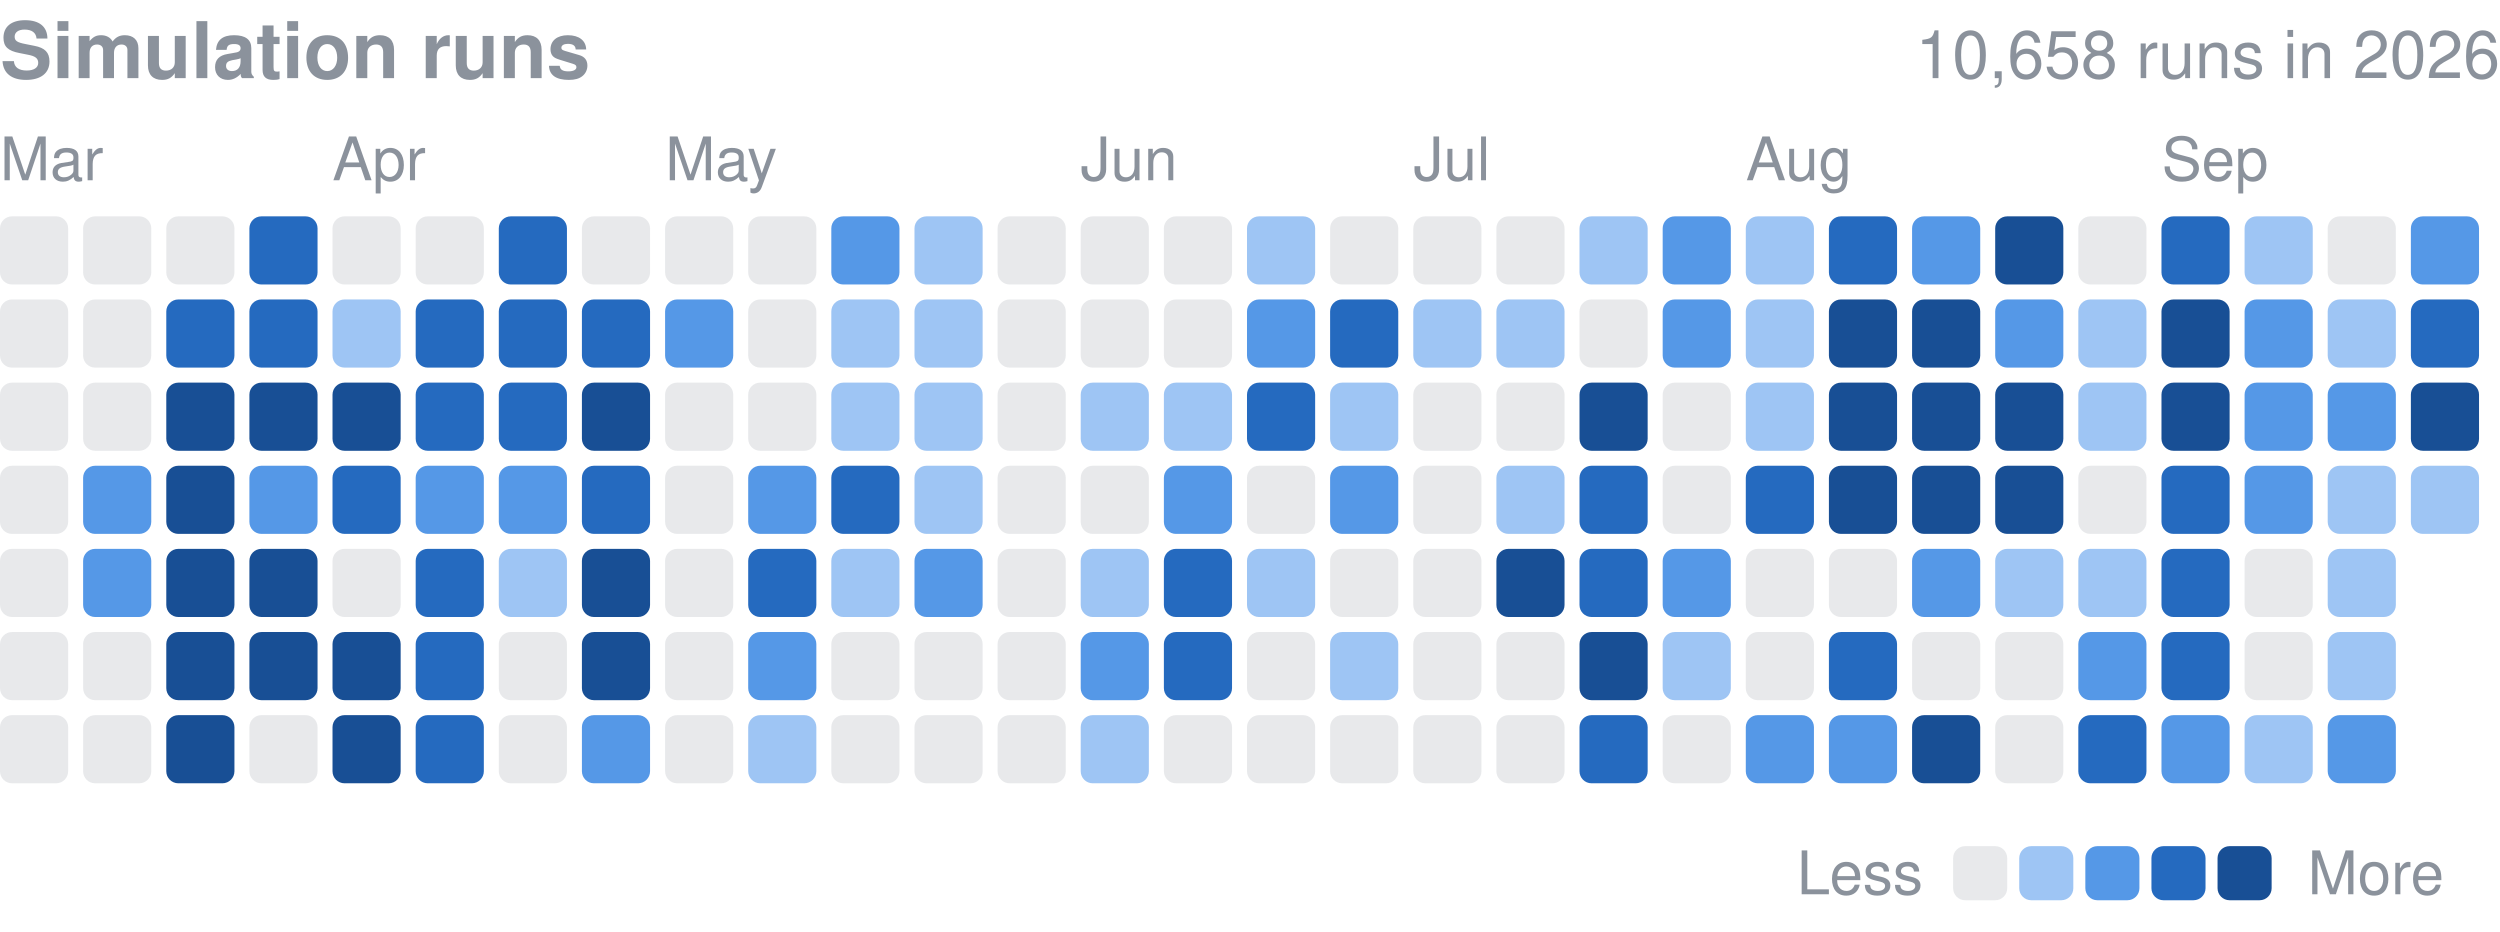
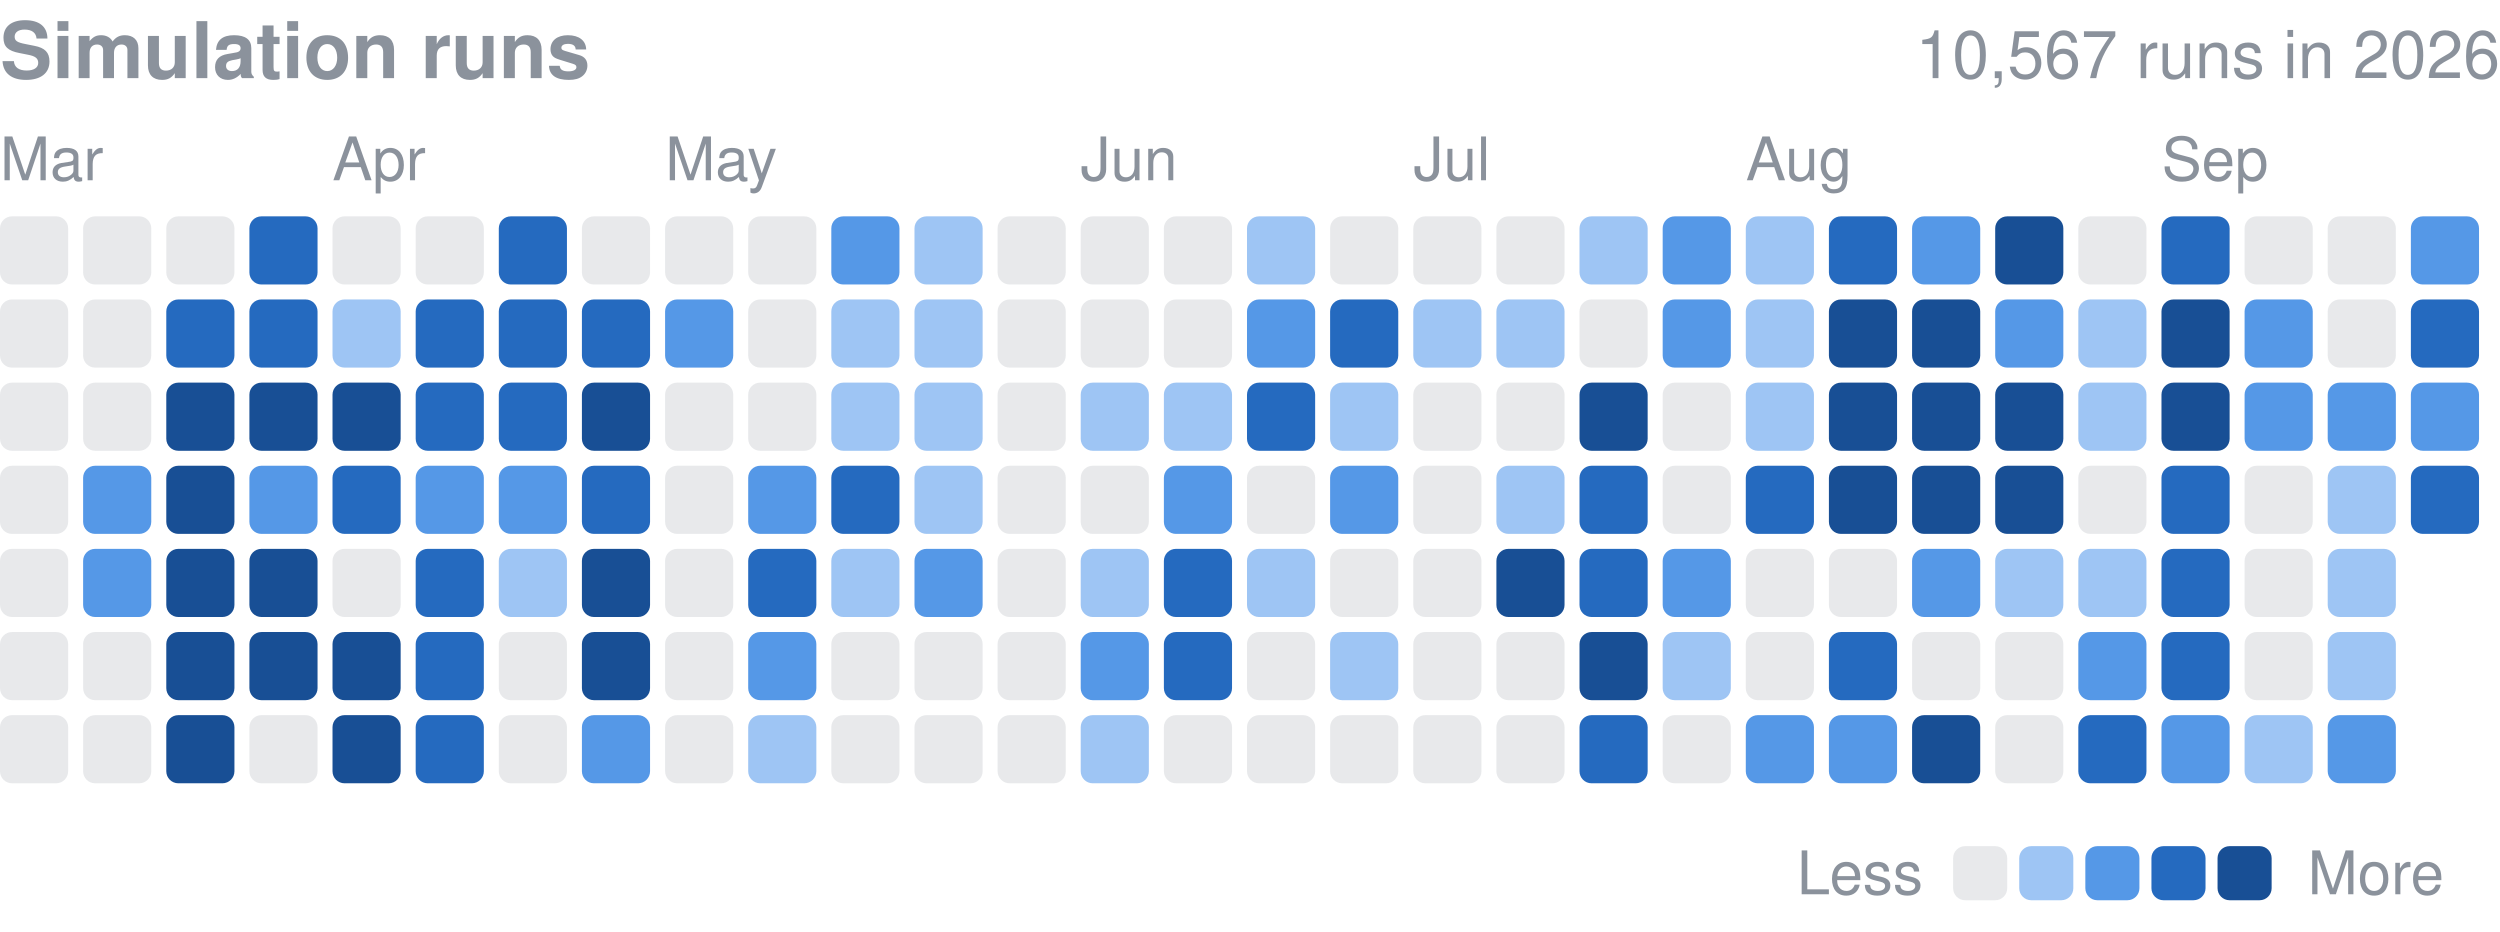
<svg xmlns="http://www.w3.org/2000/svg" width="416" height="155" viewBox="0 0 416 155" role="img" aria-label="Finished simulation runs per day in 2026">
  <style>text{font-family:-apple-system,BlinkMacSystemFont,"Segoe UI",Helvetica,Arial,sans-serif}</style>
  <text x="0" y="13" font-size="13" font-weight="600" fill="#8b929c">Simulation runs</text>
-   <text x="416" y="13" font-size="11" fill="#8b929c" text-anchor="end">10,658 runs in 2026</text>
+   <text x="416" y="13" font-size="11" fill="#8b929c" text-anchor="end">10,567 runs in 2026</text>
  <text x="0.0" y="30" font-size="10" fill="#8b929c">Mar</text>
  <text x="55.3" y="30" font-size="10" fill="#8b929c">Apr</text>
  <text x="110.7" y="30" font-size="10" fill="#8b929c">May</text>
  <text x="179.8" y="30" font-size="10" fill="#8b929c">Jun</text>
  <text x="235.2" y="30" font-size="10" fill="#8b929c">Jul</text>
  <text x="290.5" y="30" font-size="10" fill="#8b929c">Aug</text>
  <text x="359.7" y="30" font-size="10" fill="#8b929c">Sep</text>
  <rect x="0.00" y="36.00" width="11.34" height="11.34" rx="2.0" fill="#8b929c" opacity="0.2" />
  <rect x="0.00" y="49.83" width="11.34" height="11.34" rx="2.0" fill="#8b929c" opacity="0.2" />
  <rect x="0.00" y="63.67" width="11.34" height="11.34" rx="2.0" fill="#8b929c" opacity="0.2" />
  <rect x="0.00" y="77.50" width="11.34" height="11.34" rx="2.0" fill="#8b929c" opacity="0.2" />
  <rect x="0.00" y="91.33" width="11.34" height="11.34" rx="2.0" fill="#8b929c" opacity="0.2" />
  <rect x="0.00" y="105.17" width="11.34" height="11.34" rx="2.0" fill="#8b929c" opacity="0.2" />
  <rect x="0.00" y="119.00" width="11.34" height="11.34" rx="2.0" fill="#8b929c" opacity="0.2" />
  <rect x="13.83" y="36.00" width="11.34" height="11.34" rx="2.0" fill="#8b929c" opacity="0.2" />
  <rect x="13.83" y="49.83" width="11.34" height="11.34" rx="2.0" fill="#8b929c" opacity="0.2" />
  <rect x="13.83" y="63.67" width="11.34" height="11.34" rx="2.0" fill="#8b929c" opacity="0.2" />
  <rect x="13.83" y="77.50" width="11.34" height="11.34" rx="2.0" fill="#5598e7" />
  <rect x="13.83" y="91.33" width="11.34" height="11.34" rx="2.0" fill="#5598e7" />
  <rect x="13.83" y="105.17" width="11.34" height="11.34" rx="2.0" fill="#8b929c" opacity="0.2" />
  <rect x="13.83" y="119.00" width="11.34" height="11.34" rx="2.0" fill="#8b929c" opacity="0.2" />
  <rect x="27.67" y="36.00" width="11.34" height="11.34" rx="2.0" fill="#8b929c" opacity="0.2" />
  <rect x="27.67" y="49.83" width="11.34" height="11.34" rx="2.0" fill="#256abf" />
  <rect x="27.67" y="63.67" width="11.34" height="11.34" rx="2.0" fill="#184f95" />
  <rect x="27.67" y="77.50" width="11.34" height="11.34" rx="2.0" fill="#184f95" />
  <rect x="27.67" y="91.33" width="11.34" height="11.34" rx="2.0" fill="#184f95" />
  <rect x="27.67" y="105.17" width="11.34" height="11.34" rx="2.0" fill="#184f95" />
  <rect x="27.67" y="119.00" width="11.34" height="11.34" rx="2.0" fill="#184f95" />
  <rect x="41.50" y="36.00" width="11.34" height="11.34" rx="2.0" fill="#256abf" />
  <rect x="41.50" y="49.83" width="11.34" height="11.34" rx="2.0" fill="#256abf" />
  <rect x="41.50" y="63.67" width="11.34" height="11.34" rx="2.0" fill="#184f95" />
  <rect x="41.50" y="77.50" width="11.34" height="11.34" rx="2.0" fill="#5598e7" />
  <rect x="41.50" y="91.33" width="11.34" height="11.34" rx="2.0" fill="#184f95" />
  <rect x="41.50" y="105.17" width="11.34" height="11.34" rx="2.0" fill="#184f95" />
  <rect x="41.50" y="119.00" width="11.34" height="11.34" rx="2.0" fill="#8b929c" opacity="0.2" />
  <rect x="55.33" y="36.00" width="11.34" height="11.34" rx="2.0" fill="#8b929c" opacity="0.2" />
  <rect x="55.33" y="49.83" width="11.34" height="11.34" rx="2.0" fill="#9ec5f4" />
  <rect x="55.33" y="63.67" width="11.34" height="11.34" rx="2.0" fill="#184f95" />
  <rect x="55.33" y="77.50" width="11.34" height="11.34" rx="2.0" fill="#256abf" />
  <rect x="55.33" y="91.33" width="11.34" height="11.34" rx="2.0" fill="#8b929c" opacity="0.2" />
  <rect x="55.33" y="105.17" width="11.34" height="11.34" rx="2.0" fill="#184f95" />
  <rect x="55.33" y="119.00" width="11.34" height="11.34" rx="2.0" fill="#184f95" />
  <rect x="69.17" y="36.00" width="11.34" height="11.34" rx="2.0" fill="#8b929c" opacity="0.2" />
  <rect x="69.17" y="49.83" width="11.34" height="11.34" rx="2.0" fill="#256abf" />
  <rect x="69.17" y="63.67" width="11.34" height="11.34" rx="2.0" fill="#256abf" />
  <rect x="69.17" y="77.50" width="11.34" height="11.34" rx="2.0" fill="#5598e7" />
  <rect x="69.17" y="91.33" width="11.34" height="11.34" rx="2.0" fill="#256abf" />
  <rect x="69.17" y="105.17" width="11.34" height="11.34" rx="2.0" fill="#256abf" />
  <rect x="69.17" y="119.00" width="11.34" height="11.34" rx="2.0" fill="#256abf" />
  <rect x="83.00" y="36.00" width="11.34" height="11.34" rx="2.0" fill="#256abf" />
  <rect x="83.00" y="49.83" width="11.34" height="11.34" rx="2.0" fill="#256abf" />
  <rect x="83.00" y="63.67" width="11.34" height="11.34" rx="2.0" fill="#256abf" />
  <rect x="83.00" y="77.50" width="11.34" height="11.34" rx="2.0" fill="#5598e7" />
  <rect x="83.00" y="91.33" width="11.34" height="11.34" rx="2.0" fill="#9ec5f4" />
  <rect x="83.00" y="105.17" width="11.34" height="11.34" rx="2.0" fill="#8b929c" opacity="0.2" />
  <rect x="83.00" y="119.00" width="11.34" height="11.34" rx="2.0" fill="#8b929c" opacity="0.2" />
  <rect x="96.83" y="36.00" width="11.34" height="11.34" rx="2.0" fill="#8b929c" opacity="0.2" />
  <rect x="96.83" y="49.83" width="11.34" height="11.34" rx="2.0" fill="#256abf" />
  <rect x="96.83" y="63.67" width="11.34" height="11.34" rx="2.0" fill="#184f95" />
  <rect x="96.83" y="77.50" width="11.34" height="11.34" rx="2.0" fill="#256abf" />
  <rect x="96.83" y="91.33" width="11.34" height="11.34" rx="2.0" fill="#184f95" />
  <rect x="96.83" y="105.17" width="11.34" height="11.34" rx="2.0" fill="#184f95" />
  <rect x="96.83" y="119.00" width="11.34" height="11.34" rx="2.0" fill="#5598e7" />
  <rect x="110.67" y="36.00" width="11.34" height="11.34" rx="2.0" fill="#8b929c" opacity="0.2" />
  <rect x="110.67" y="49.83" width="11.34" height="11.34" rx="2.0" fill="#5598e7" />
  <rect x="110.67" y="63.67" width="11.34" height="11.34" rx="2.0" fill="#8b929c" opacity="0.2" />
  <rect x="110.67" y="77.50" width="11.34" height="11.34" rx="2.0" fill="#8b929c" opacity="0.2" />
  <rect x="110.67" y="91.33" width="11.34" height="11.34" rx="2.0" fill="#8b929c" opacity="0.2" />
  <rect x="110.67" y="105.17" width="11.34" height="11.34" rx="2.0" fill="#8b929c" opacity="0.2" />
  <rect x="110.67" y="119.00" width="11.34" height="11.34" rx="2.0" fill="#8b929c" opacity="0.2" />
  <rect x="124.50" y="36.00" width="11.34" height="11.34" rx="2.0" fill="#8b929c" opacity="0.2" />
  <rect x="124.50" y="49.83" width="11.34" height="11.34" rx="2.0" fill="#8b929c" opacity="0.2" />
  <rect x="124.50" y="63.67" width="11.34" height="11.34" rx="2.0" fill="#8b929c" opacity="0.2" />
  <rect x="124.50" y="77.50" width="11.34" height="11.34" rx="2.0" fill="#5598e7" />
  <rect x="124.50" y="91.33" width="11.34" height="11.34" rx="2.0" fill="#256abf" />
  <rect x="124.50" y="105.17" width="11.34" height="11.34" rx="2.0" fill="#5598e7" />
  <rect x="124.50" y="119.00" width="11.34" height="11.34" rx="2.0" fill="#9ec5f4" />
  <rect x="138.33" y="36.00" width="11.34" height="11.34" rx="2.0" fill="#5598e7" />
  <rect x="138.33" y="49.83" width="11.34" height="11.34" rx="2.0" fill="#9ec5f4" />
  <rect x="138.33" y="63.67" width="11.34" height="11.34" rx="2.0" fill="#9ec5f4" />
  <rect x="138.33" y="77.50" width="11.34" height="11.34" rx="2.0" fill="#256abf" />
  <rect x="138.33" y="91.33" width="11.34" height="11.34" rx="2.0" fill="#9ec5f4" />
  <rect x="138.33" y="105.17" width="11.34" height="11.34" rx="2.0" fill="#8b929c" opacity="0.2" />
  <rect x="138.33" y="119.00" width="11.34" height="11.34" rx="2.0" fill="#8b929c" opacity="0.2" />
  <rect x="152.17" y="36.00" width="11.34" height="11.34" rx="2.0" fill="#9ec5f4" />
  <rect x="152.17" y="49.83" width="11.34" height="11.34" rx="2.0" fill="#9ec5f4" />
  <rect x="152.17" y="63.67" width="11.34" height="11.34" rx="2.0" fill="#9ec5f4" />
  <rect x="152.17" y="77.50" width="11.34" height="11.34" rx="2.0" fill="#9ec5f4" />
  <rect x="152.17" y="91.33" width="11.34" height="11.34" rx="2.0" fill="#5598e7" />
  <rect x="152.17" y="105.17" width="11.34" height="11.34" rx="2.0" fill="#8b929c" opacity="0.2" />
  <rect x="152.17" y="119.00" width="11.34" height="11.34" rx="2.0" fill="#8b929c" opacity="0.2" />
  <rect x="166.00" y="36.00" width="11.34" height="11.34" rx="2.0" fill="#8b929c" opacity="0.2" />
  <rect x="166.00" y="49.83" width="11.34" height="11.34" rx="2.0" fill="#8b929c" opacity="0.2" />
  <rect x="166.00" y="63.67" width="11.34" height="11.34" rx="2.0" fill="#8b929c" opacity="0.2" />
  <rect x="166.00" y="77.50" width="11.34" height="11.34" rx="2.0" fill="#8b929c" opacity="0.2" />
  <rect x="166.00" y="91.33" width="11.34" height="11.34" rx="2.0" fill="#8b929c" opacity="0.2" />
  <rect x="166.00" y="105.17" width="11.34" height="11.34" rx="2.0" fill="#8b929c" opacity="0.2" />
  <rect x="166.00" y="119.00" width="11.34" height="11.34" rx="2.0" fill="#8b929c" opacity="0.2" />
  <rect x="179.83" y="36.00" width="11.34" height="11.34" rx="2.0" fill="#8b929c" opacity="0.2" />
  <rect x="179.83" y="49.83" width="11.34" height="11.34" rx="2.0" fill="#8b929c" opacity="0.2" />
  <rect x="179.83" y="63.67" width="11.34" height="11.34" rx="2.0" fill="#9ec5f4" />
  <rect x="179.83" y="77.50" width="11.34" height="11.34" rx="2.0" fill="#8b929c" opacity="0.2" />
  <rect x="179.83" y="91.33" width="11.34" height="11.34" rx="2.0" fill="#9ec5f4" />
  <rect x="179.83" y="105.17" width="11.34" height="11.34" rx="2.0" fill="#5598e7" />
  <rect x="179.83" y="119.00" width="11.34" height="11.34" rx="2.0" fill="#9ec5f4" />
  <rect x="193.67" y="36.00" width="11.34" height="11.34" rx="2.0" fill="#8b929c" opacity="0.2" />
  <rect x="193.67" y="49.83" width="11.34" height="11.34" rx="2.0" fill="#8b929c" opacity="0.2" />
  <rect x="193.67" y="63.67" width="11.34" height="11.34" rx="2.0" fill="#9ec5f4" />
  <rect x="193.67" y="77.50" width="11.34" height="11.34" rx="2.0" fill="#5598e7" />
  <rect x="193.67" y="91.33" width="11.34" height="11.34" rx="2.0" fill="#256abf" />
  <rect x="193.67" y="105.17" width="11.34" height="11.34" rx="2.0" fill="#256abf" />
  <rect x="193.67" y="119.00" width="11.34" height="11.34" rx="2.0" fill="#8b929c" opacity="0.2" />
  <rect x="207.50" y="36.00" width="11.34" height="11.34" rx="2.0" fill="#9ec5f4" />
  <rect x="207.50" y="49.83" width="11.34" height="11.34" rx="2.0" fill="#5598e7" />
  <rect x="207.50" y="63.67" width="11.34" height="11.34" rx="2.0" fill="#256abf" />
  <rect x="207.50" y="77.50" width="11.34" height="11.34" rx="2.0" fill="#8b929c" opacity="0.2" />
  <rect x="207.50" y="91.33" width="11.34" height="11.34" rx="2.0" fill="#9ec5f4" />
  <rect x="207.50" y="105.17" width="11.34" height="11.34" rx="2.0" fill="#8b929c" opacity="0.2" />
  <rect x="207.50" y="119.00" width="11.34" height="11.34" rx="2.0" fill="#8b929c" opacity="0.2" />
  <rect x="221.33" y="36.00" width="11.34" height="11.34" rx="2.0" fill="#8b929c" opacity="0.2" />
  <rect x="221.33" y="49.83" width="11.34" height="11.34" rx="2.0" fill="#256abf" />
  <rect x="221.33" y="63.67" width="11.34" height="11.34" rx="2.0" fill="#9ec5f4" />
  <rect x="221.33" y="77.50" width="11.34" height="11.34" rx="2.0" fill="#5598e7" />
  <rect x="221.33" y="91.33" width="11.34" height="11.34" rx="2.0" fill="#8b929c" opacity="0.2" />
  <rect x="221.33" y="105.17" width="11.34" height="11.34" rx="2.0" fill="#9ec5f4" />
  <rect x="221.33" y="119.00" width="11.34" height="11.34" rx="2.0" fill="#8b929c" opacity="0.2" />
  <rect x="235.17" y="36.00" width="11.34" height="11.34" rx="2.0" fill="#8b929c" opacity="0.2" />
  <rect x="235.17" y="49.83" width="11.34" height="11.34" rx="2.0" fill="#9ec5f4" />
  <rect x="235.17" y="63.67" width="11.34" height="11.34" rx="2.0" fill="#8b929c" opacity="0.2" />
  <rect x="235.17" y="77.50" width="11.34" height="11.34" rx="2.0" fill="#8b929c" opacity="0.2" />
  <rect x="235.17" y="91.33" width="11.34" height="11.34" rx="2.0" fill="#8b929c" opacity="0.2" />
  <rect x="235.17" y="105.17" width="11.34" height="11.34" rx="2.0" fill="#8b929c" opacity="0.2" />
  <rect x="235.17" y="119.00" width="11.34" height="11.34" rx="2.0" fill="#8b929c" opacity="0.2" />
  <rect x="249.00" y="36.00" width="11.34" height="11.34" rx="2.0" fill="#8b929c" opacity="0.2" />
  <rect x="249.00" y="49.83" width="11.34" height="11.34" rx="2.0" fill="#9ec5f4" />
  <rect x="249.00" y="63.67" width="11.34" height="11.34" rx="2.0" fill="#8b929c" opacity="0.2" />
  <rect x="249.00" y="77.50" width="11.34" height="11.34" rx="2.0" fill="#9ec5f4" />
  <rect x="249.00" y="91.33" width="11.34" height="11.34" rx="2.0" fill="#184f95" />
  <rect x="249.00" y="105.17" width="11.34" height="11.34" rx="2.0" fill="#8b929c" opacity="0.2" />
  <rect x="249.00" y="119.00" width="11.34" height="11.34" rx="2.0" fill="#8b929c" opacity="0.2" />
  <rect x="262.83" y="36.00" width="11.34" height="11.34" rx="2.0" fill="#9ec5f4" />
  <rect x="262.83" y="49.83" width="11.34" height="11.34" rx="2.0" fill="#8b929c" opacity="0.2" />
  <rect x="262.83" y="63.67" width="11.34" height="11.34" rx="2.0" fill="#184f95" />
  <rect x="262.83" y="77.50" width="11.34" height="11.34" rx="2.0" fill="#256abf" />
  <rect x="262.83" y="91.33" width="11.34" height="11.34" rx="2.0" fill="#256abf" />
  <rect x="262.83" y="105.17" width="11.34" height="11.34" rx="2.0" fill="#184f95" />
  <rect x="262.83" y="119.00" width="11.34" height="11.34" rx="2.0" fill="#256abf" />
  <rect x="276.67" y="36.00" width="11.34" height="11.34" rx="2.0" fill="#5598e7" />
  <rect x="276.67" y="49.83" width="11.34" height="11.34" rx="2.0" fill="#5598e7" />
  <rect x="276.67" y="63.67" width="11.34" height="11.34" rx="2.0" fill="#8b929c" opacity="0.2" />
  <rect x="276.67" y="77.50" width="11.34" height="11.34" rx="2.0" fill="#8b929c" opacity="0.2" />
  <rect x="276.67" y="91.33" width="11.34" height="11.34" rx="2.0" fill="#5598e7" />
  <rect x="276.67" y="105.17" width="11.34" height="11.34" rx="2.0" fill="#9ec5f4" />
  <rect x="276.67" y="119.00" width="11.34" height="11.34" rx="2.0" fill="#8b929c" opacity="0.2" />
  <rect x="290.50" y="36.00" width="11.34" height="11.34" rx="2.0" fill="#9ec5f4" />
  <rect x="290.50" y="49.83" width="11.34" height="11.34" rx="2.0" fill="#9ec5f4" />
  <rect x="290.50" y="63.67" width="11.34" height="11.34" rx="2.0" fill="#9ec5f4" />
  <rect x="290.50" y="77.50" width="11.34" height="11.34" rx="2.0" fill="#256abf" />
  <rect x="290.50" y="91.33" width="11.34" height="11.34" rx="2.0" fill="#8b929c" opacity="0.2" />
  <rect x="290.50" y="105.17" width="11.34" height="11.34" rx="2.0" fill="#8b929c" opacity="0.2" />
  <rect x="290.50" y="119.00" width="11.34" height="11.34" rx="2.0" fill="#5598e7" />
  <rect x="304.33" y="36.00" width="11.34" height="11.34" rx="2.0" fill="#256abf" />
  <rect x="304.33" y="49.83" width="11.34" height="11.34" rx="2.0" fill="#184f95" />
  <rect x="304.33" y="63.67" width="11.34" height="11.34" rx="2.0" fill="#184f95" />
  <rect x="304.33" y="77.50" width="11.34" height="11.34" rx="2.0" fill="#184f95" />
  <rect x="304.33" y="91.33" width="11.34" height="11.34" rx="2.0" fill="#8b929c" opacity="0.2" />
  <rect x="304.33" y="105.17" width="11.34" height="11.34" rx="2.0" fill="#256abf" />
  <rect x="304.33" y="119.00" width="11.34" height="11.34" rx="2.0" fill="#5598e7" />
  <rect x="318.17" y="36.00" width="11.34" height="11.34" rx="2.0" fill="#5598e7" />
  <rect x="318.17" y="49.83" width="11.34" height="11.34" rx="2.0" fill="#184f95" />
  <rect x="318.17" y="63.67" width="11.34" height="11.34" rx="2.0" fill="#184f95" />
  <rect x="318.17" y="77.50" width="11.34" height="11.34" rx="2.0" fill="#184f95" />
  <rect x="318.17" y="91.33" width="11.34" height="11.34" rx="2.0" fill="#5598e7" />
  <rect x="318.17" y="105.17" width="11.34" height="11.34" rx="2.0" fill="#8b929c" opacity="0.2" />
  <rect x="318.17" y="119.00" width="11.34" height="11.34" rx="2.0" fill="#184f95" />
  <rect x="332.00" y="36.00" width="11.34" height="11.34" rx="2.0" fill="#184f95" />
  <rect x="332.00" y="49.83" width="11.34" height="11.34" rx="2.0" fill="#5598e7" />
  <rect x="332.00" y="63.67" width="11.34" height="11.34" rx="2.0" fill="#184f95" />
  <rect x="332.00" y="77.50" width="11.34" height="11.34" rx="2.0" fill="#184f95" />
  <rect x="332.00" y="91.33" width="11.34" height="11.34" rx="2.0" fill="#9ec5f4" />
  <rect x="332.00" y="105.17" width="11.34" height="11.34" rx="2.0" fill="#8b929c" opacity="0.2" />
  <rect x="332.00" y="119.00" width="11.34" height="11.34" rx="2.0" fill="#8b929c" opacity="0.2" />
  <rect x="345.83" y="36.00" width="11.34" height="11.34" rx="2.0" fill="#8b929c" opacity="0.2" />
  <rect x="345.83" y="49.83" width="11.34" height="11.34" rx="2.0" fill="#9ec5f4" />
  <rect x="345.83" y="63.67" width="11.34" height="11.34" rx="2.0" fill="#9ec5f4" />
  <rect x="345.83" y="77.50" width="11.34" height="11.34" rx="2.0" fill="#8b929c" opacity="0.2" />
  <rect x="345.83" y="91.33" width="11.34" height="11.34" rx="2.0" fill="#9ec5f4" />
  <rect x="345.83" y="105.17" width="11.34" height="11.34" rx="2.0" fill="#5598e7" />
  <rect x="345.83" y="119.00" width="11.34" height="11.34" rx="2.0" fill="#256abf" />
  <rect x="359.67" y="36.00" width="11.34" height="11.34" rx="2.0" fill="#256abf" />
  <rect x="359.67" y="49.83" width="11.34" height="11.34" rx="2.0" fill="#184f95" />
  <rect x="359.67" y="63.67" width="11.34" height="11.34" rx="2.0" fill="#184f95" />
  <rect x="359.67" y="77.50" width="11.34" height="11.34" rx="2.0" fill="#256abf" />
  <rect x="359.67" y="91.33" width="11.34" height="11.34" rx="2.0" fill="#256abf" />
  <rect x="359.67" y="105.17" width="11.34" height="11.34" rx="2.0" fill="#256abf" />
  <rect x="359.67" y="119.00" width="11.34" height="11.34" rx="2.0" fill="#5598e7" />
-   <rect x="373.50" y="36.00" width="11.34" height="11.34" rx="2.0" fill="#9ec5f4" />
+   <rect x="373.50" y="36.00" width="11.34" height="11.34" rx="2.0" fill="#8b929c" opacity="0.2" />
  <rect x="373.50" y="49.83" width="11.34" height="11.34" rx="2.0" fill="#5598e7" />
  <rect x="373.50" y="63.67" width="11.34" height="11.34" rx="2.0" fill="#5598e7" />
-   <rect x="373.50" y="77.50" width="11.34" height="11.34" rx="2.0" fill="#5598e7" />
+   <rect x="373.50" y="77.50" width="11.34" height="11.34" rx="2.0" fill="#8b929c" opacity="0.2" />
  <rect x="373.50" y="91.33" width="11.34" height="11.34" rx="2.0" fill="#8b929c" opacity="0.2" />
  <rect x="373.50" y="105.17" width="11.34" height="11.34" rx="2.0" fill="#8b929c" opacity="0.2" />
  <rect x="373.50" y="119.00" width="11.34" height="11.34" rx="2.0" fill="#9ec5f4" />
  <rect x="387.33" y="36.00" width="11.34" height="11.34" rx="2.0" fill="#8b929c" opacity="0.2" />
-   <rect x="387.33" y="49.83" width="11.34" height="11.34" rx="2.0" fill="#9ec5f4" />
+   <rect x="387.33" y="49.83" width="11.34" height="11.34" rx="2.0" fill="#8b929c" opacity="0.2" />
  <rect x="387.33" y="63.67" width="11.34" height="11.34" rx="2.0" fill="#5598e7" />
  <rect x="387.33" y="77.50" width="11.34" height="11.34" rx="2.0" fill="#9ec5f4" />
  <rect x="387.33" y="91.33" width="11.34" height="11.34" rx="2.0" fill="#9ec5f4" />
  <rect x="387.33" y="105.17" width="11.34" height="11.34" rx="2.0" fill="#9ec5f4" />
  <rect x="387.33" y="119.00" width="11.34" height="11.34" rx="2.0" fill="#5598e7" />
  <rect x="401.17" y="36.00" width="11.34" height="11.34" rx="2.0" fill="#5598e7" />
  <rect x="401.17" y="49.83" width="11.34" height="11.34" rx="2.0" fill="#256abf" />
-   <rect x="401.17" y="63.67" width="11.34" height="11.34" rx="2.0" fill="#184f95" />
-   <rect x="401.17" y="77.50" width="11.34" height="11.34" rx="2.0" fill="#9ec5f4" />
+   <rect x="401.17" y="63.67" width="11.34" height="11.34" rx="2.0" fill="#5598e7" />
+   <rect x="401.17" y="77.50" width="11.34" height="11.34" rx="2.0" fill="#256abf" />
  <text x="299" y="148.8" font-size="10" fill="#8b929c">Less</text>
  <rect x="325" y="140.8" width="9" height="9" rx="2.0" fill="#8b929c" opacity="0.2" />
  <rect x="336.0" y="140.8" width="9" height="9" rx="2.0" fill="#9ec5f4" />
  <rect x="347.0" y="140.8" width="9" height="9" rx="2.0" fill="#5598e7" />
  <rect x="358.0" y="140.8" width="9" height="9" rx="2.0" fill="#256abf" />
  <rect x="369.0" y="140.8" width="9" height="9" rx="2.0" fill="#184f95" />
  <text x="384.0" y="148.8" font-size="10" fill="#8b929c">More</text>
</svg>
